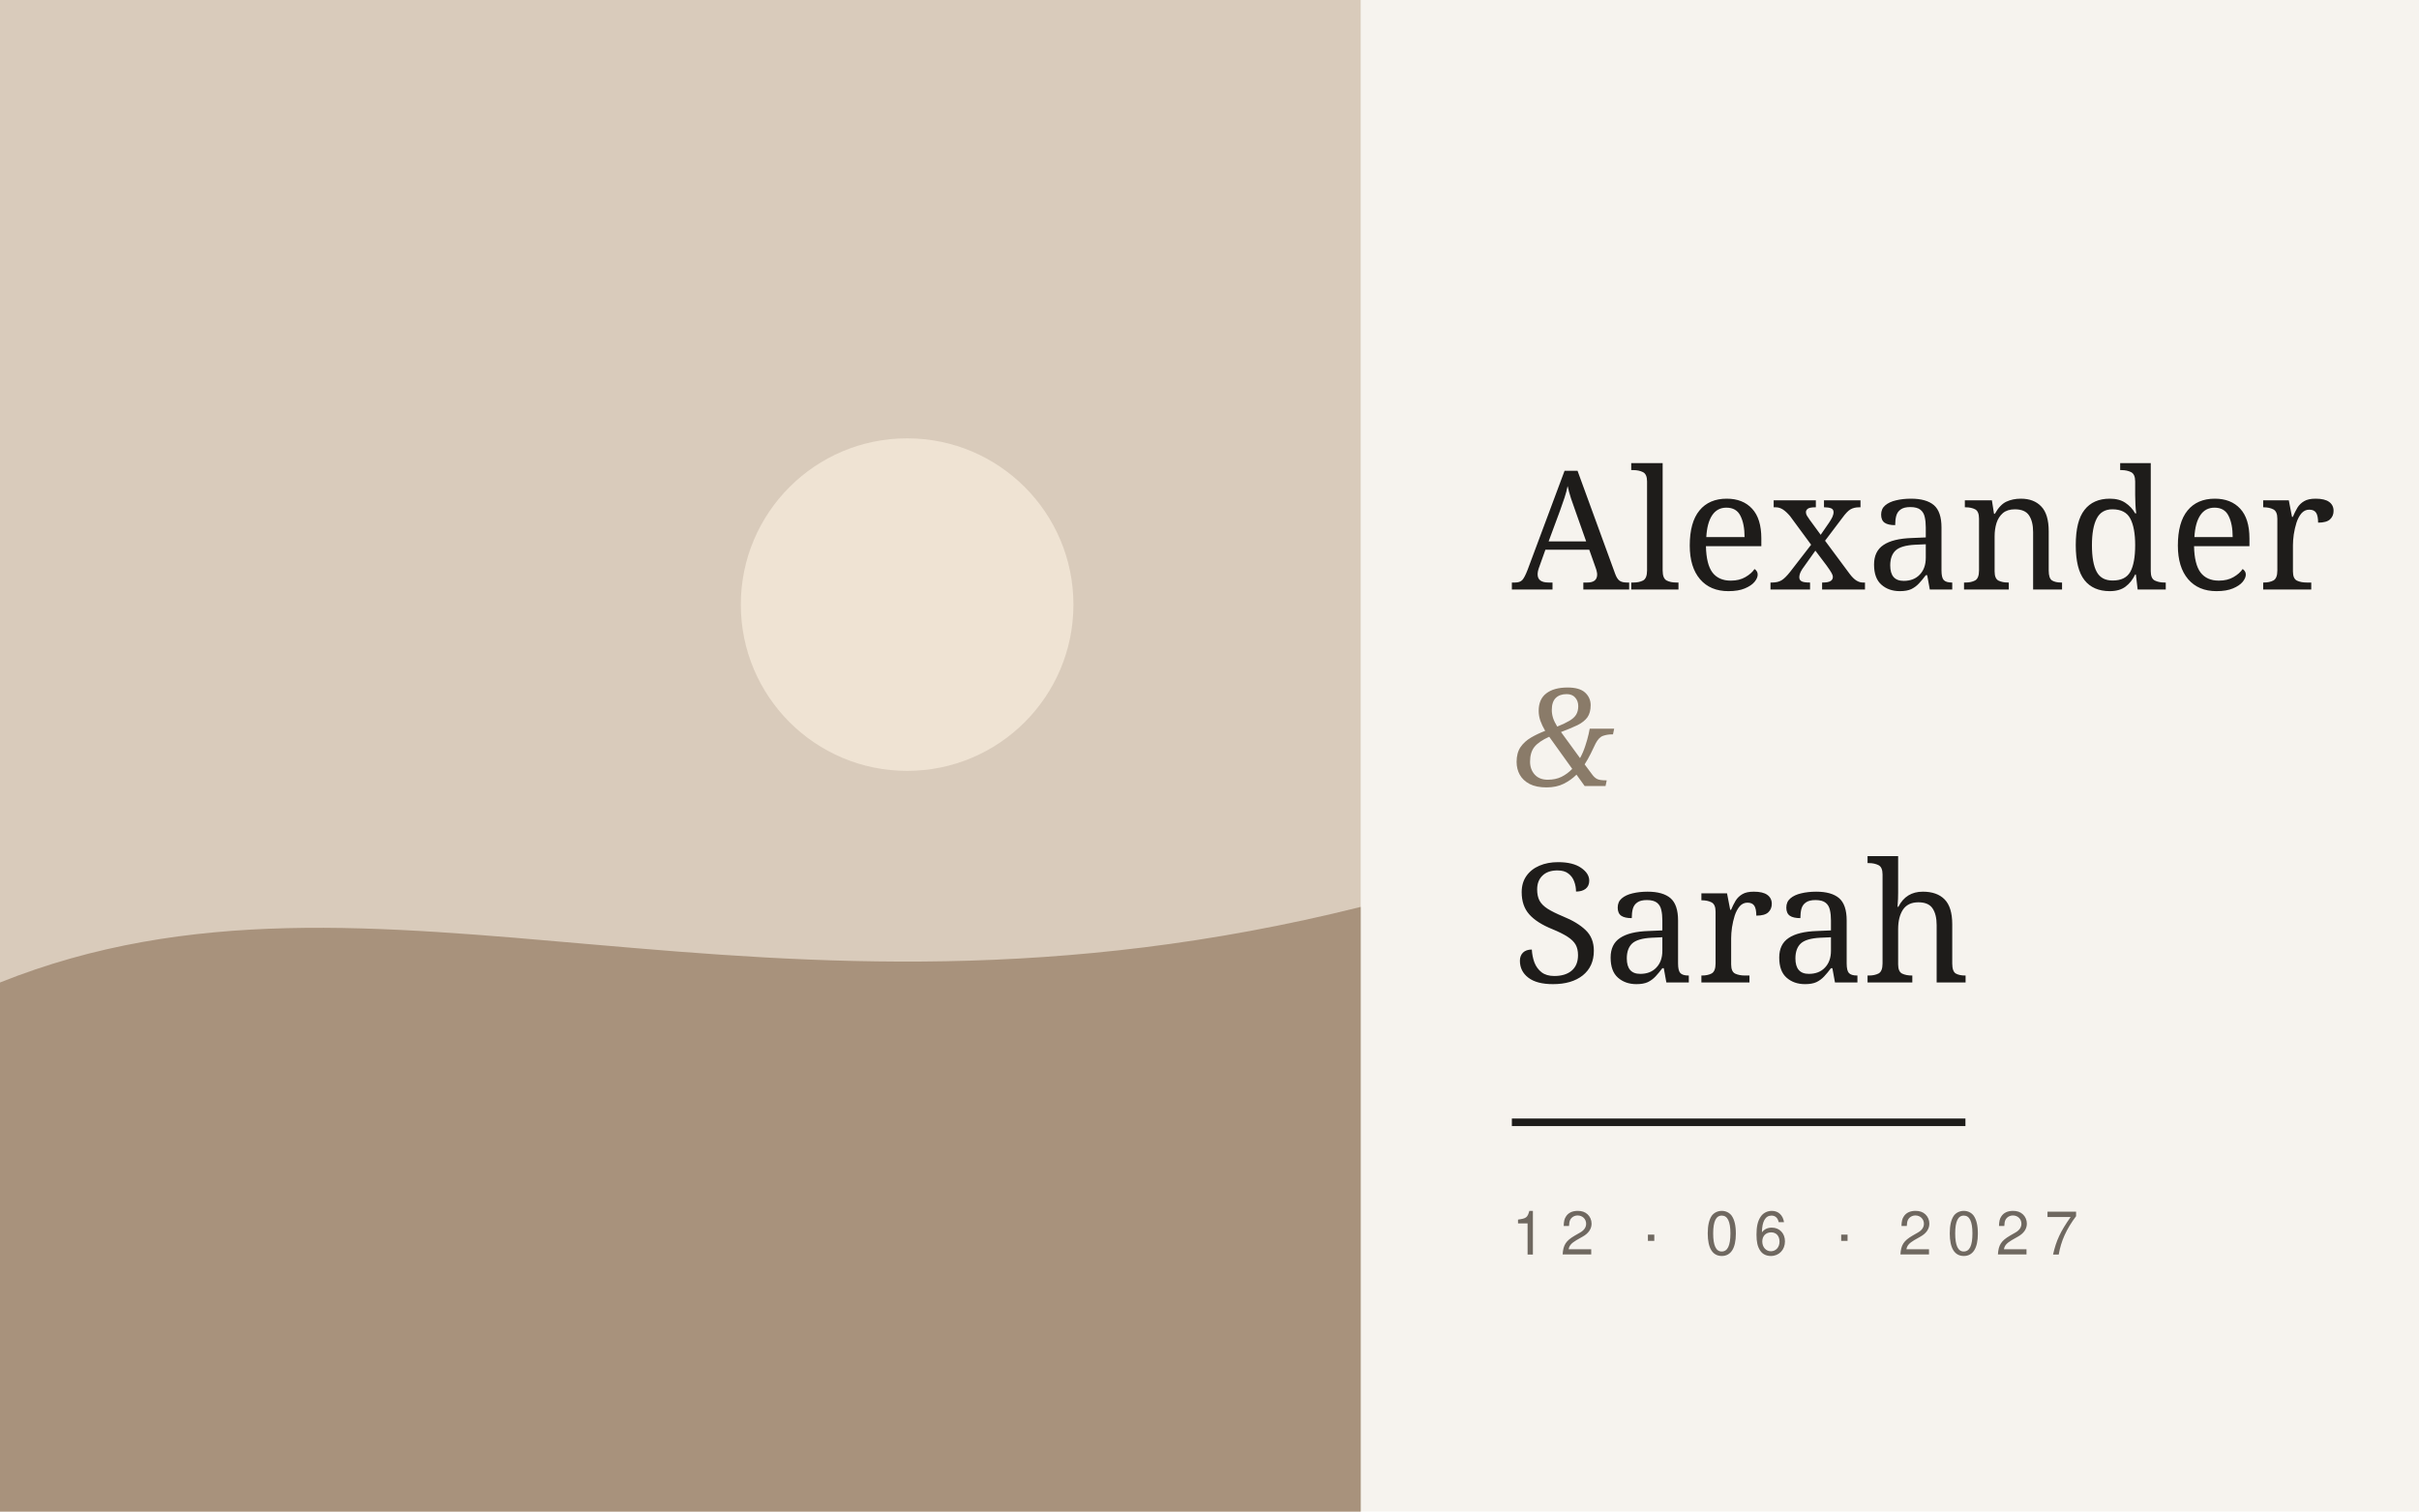
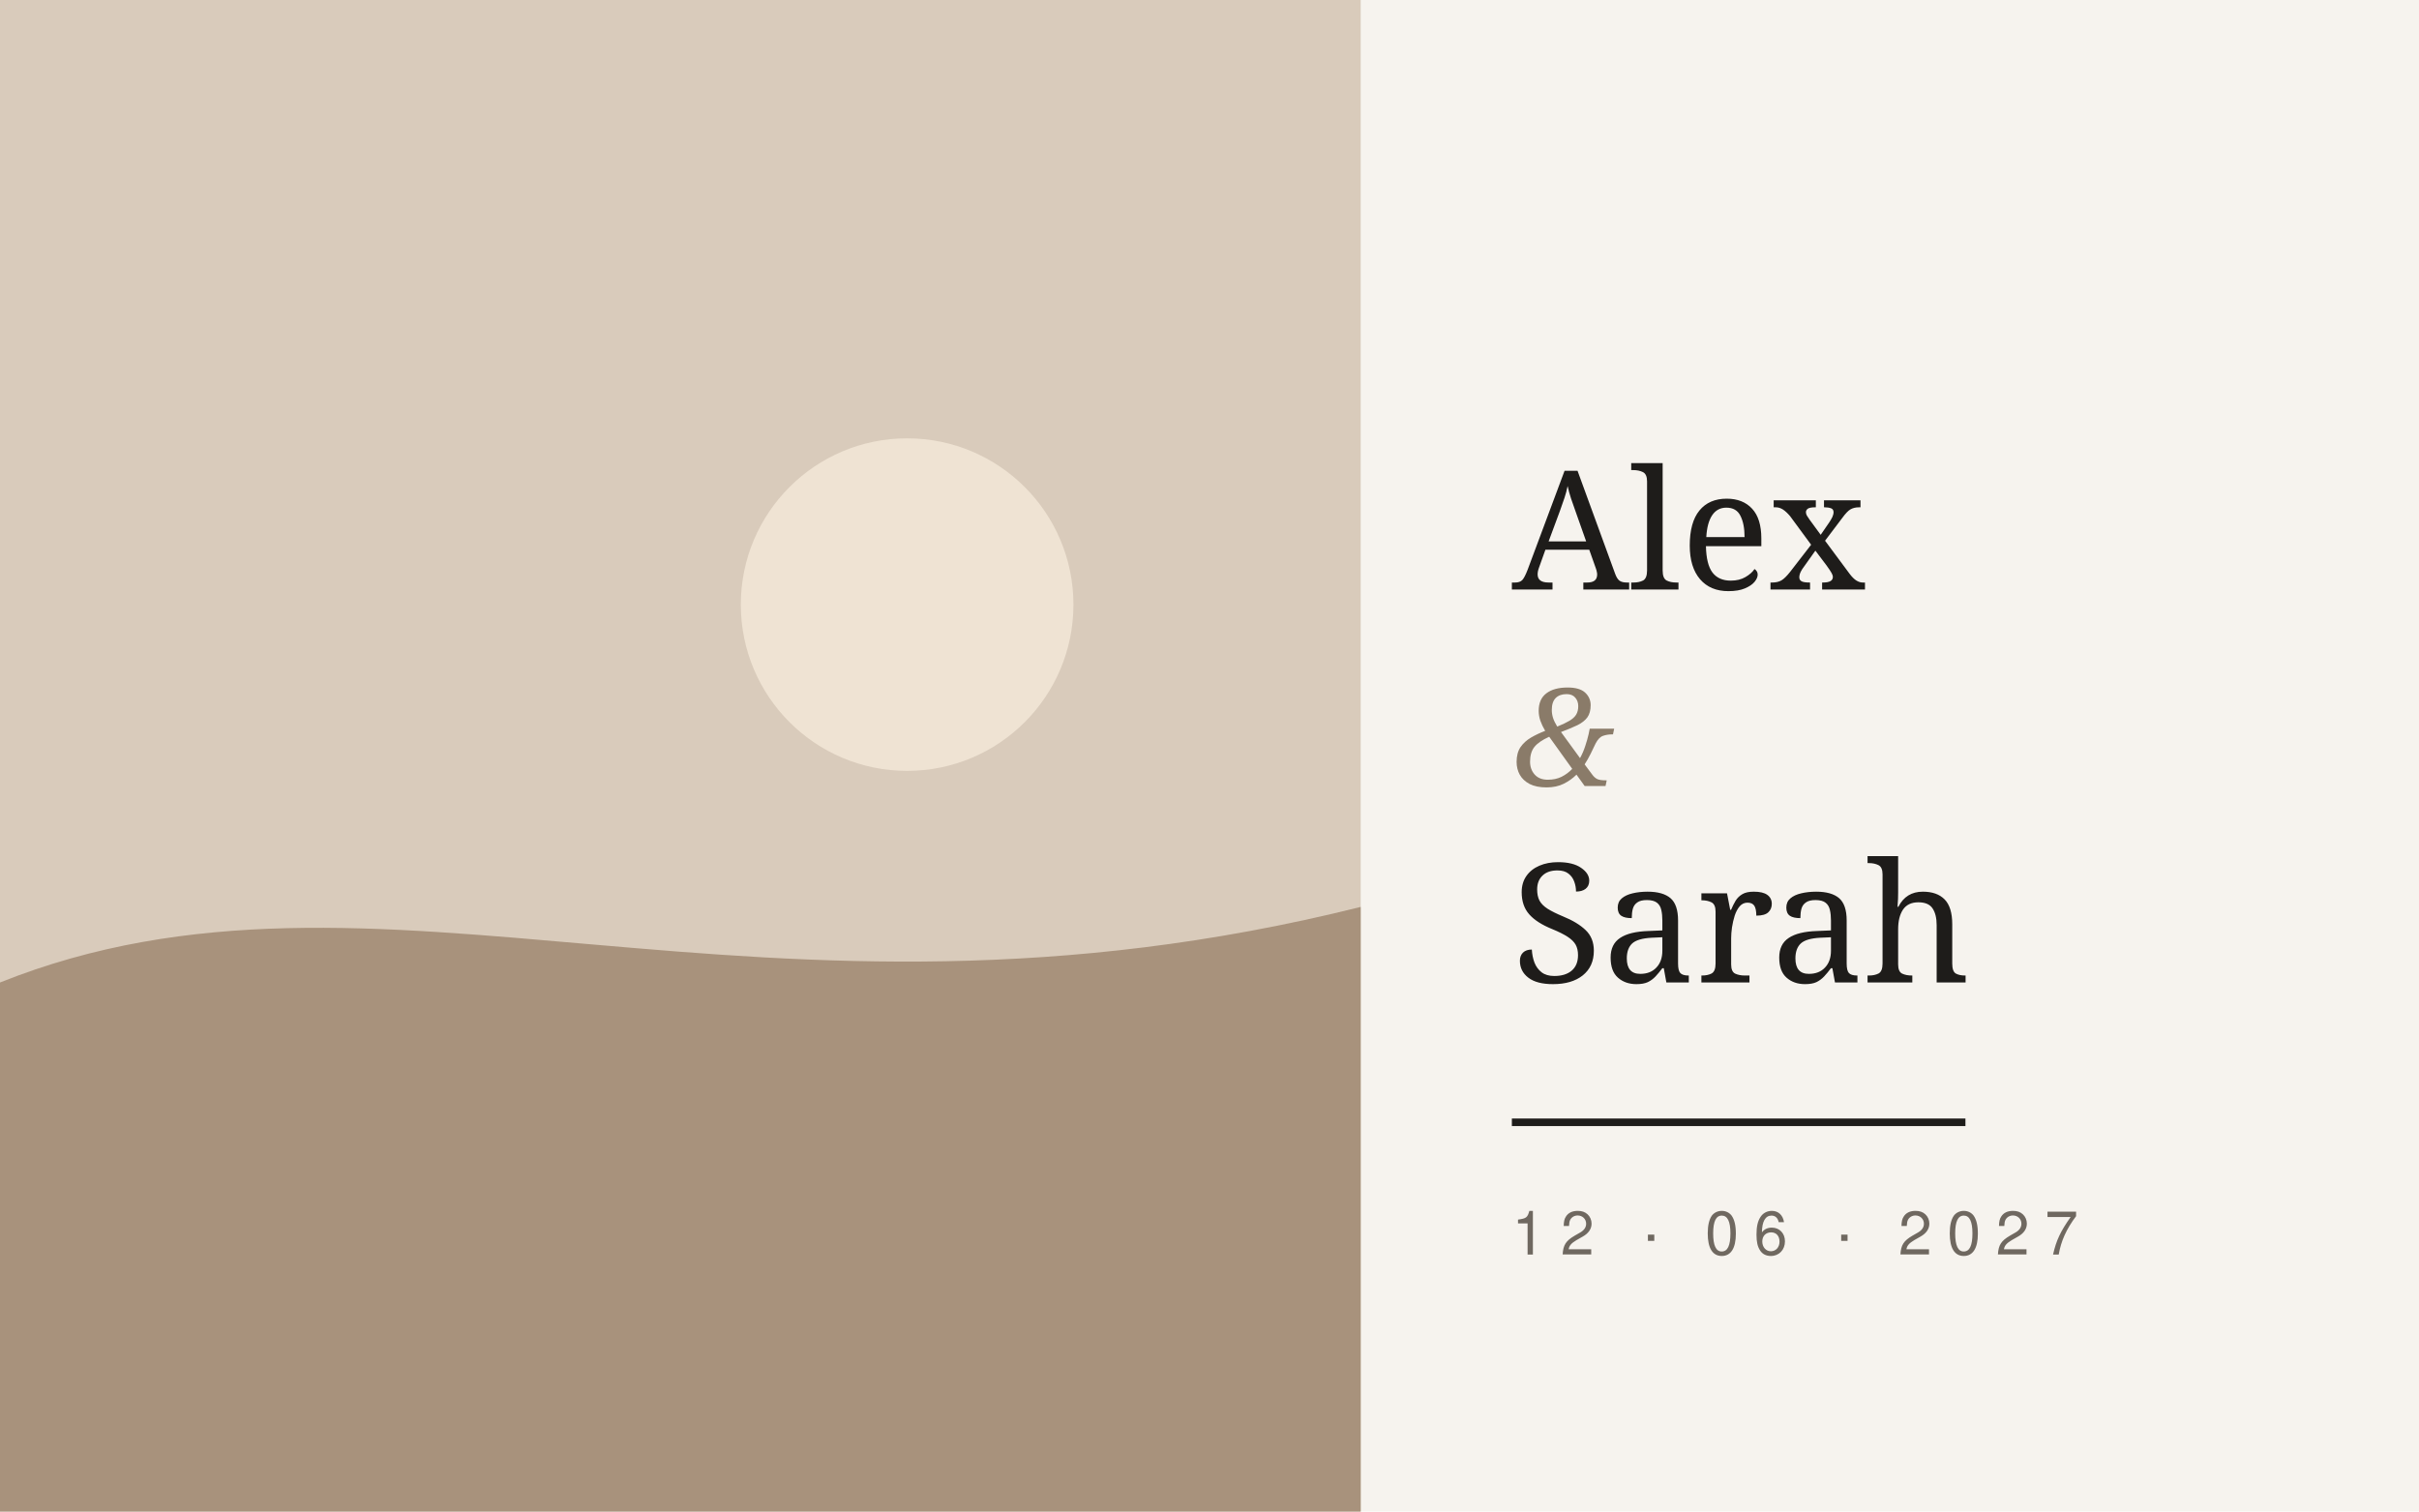
<svg xmlns="http://www.w3.org/2000/svg" viewBox="0 0 320 200">
  <rect width="320" height="200" fill="#f6f3ee" />
  <rect x="0" y="0" width="180" height="200" fill="#d9cbbb" />
  <path d="M0 130 C50 110 100 140 180 120 V200 H0Z" fill="#a8927c" />
  <circle cx="120" cy="80" r="22" fill="#efe3d3" />
-   <text x="200" y="78" font-family="Georgia, serif" font-size="22" fill="#1e1c1a">Alexander</text>
+   <text x="200" y="78" font-family="Georgia, serif" font-size="22" fill="#1e1c1a">Alex</text>
  <text x="200" y="104" font-family="Georgia, serif" font-style="italic" font-size="18" fill="#8a7b69">&amp;</text>
  <text x="200" y="130" font-family="Georgia, serif" font-size="22" fill="#1e1c1a">Sarah</text>
  <rect x="200" y="148" width="60" height="1" fill="#1e1c1a" />
  <text x="200" y="166" font-family="Helvetica, Arial, sans-serif" font-size="8" letter-spacing="2" fill="#6f6860">12 · 06 · 2027</text>
</svg>
